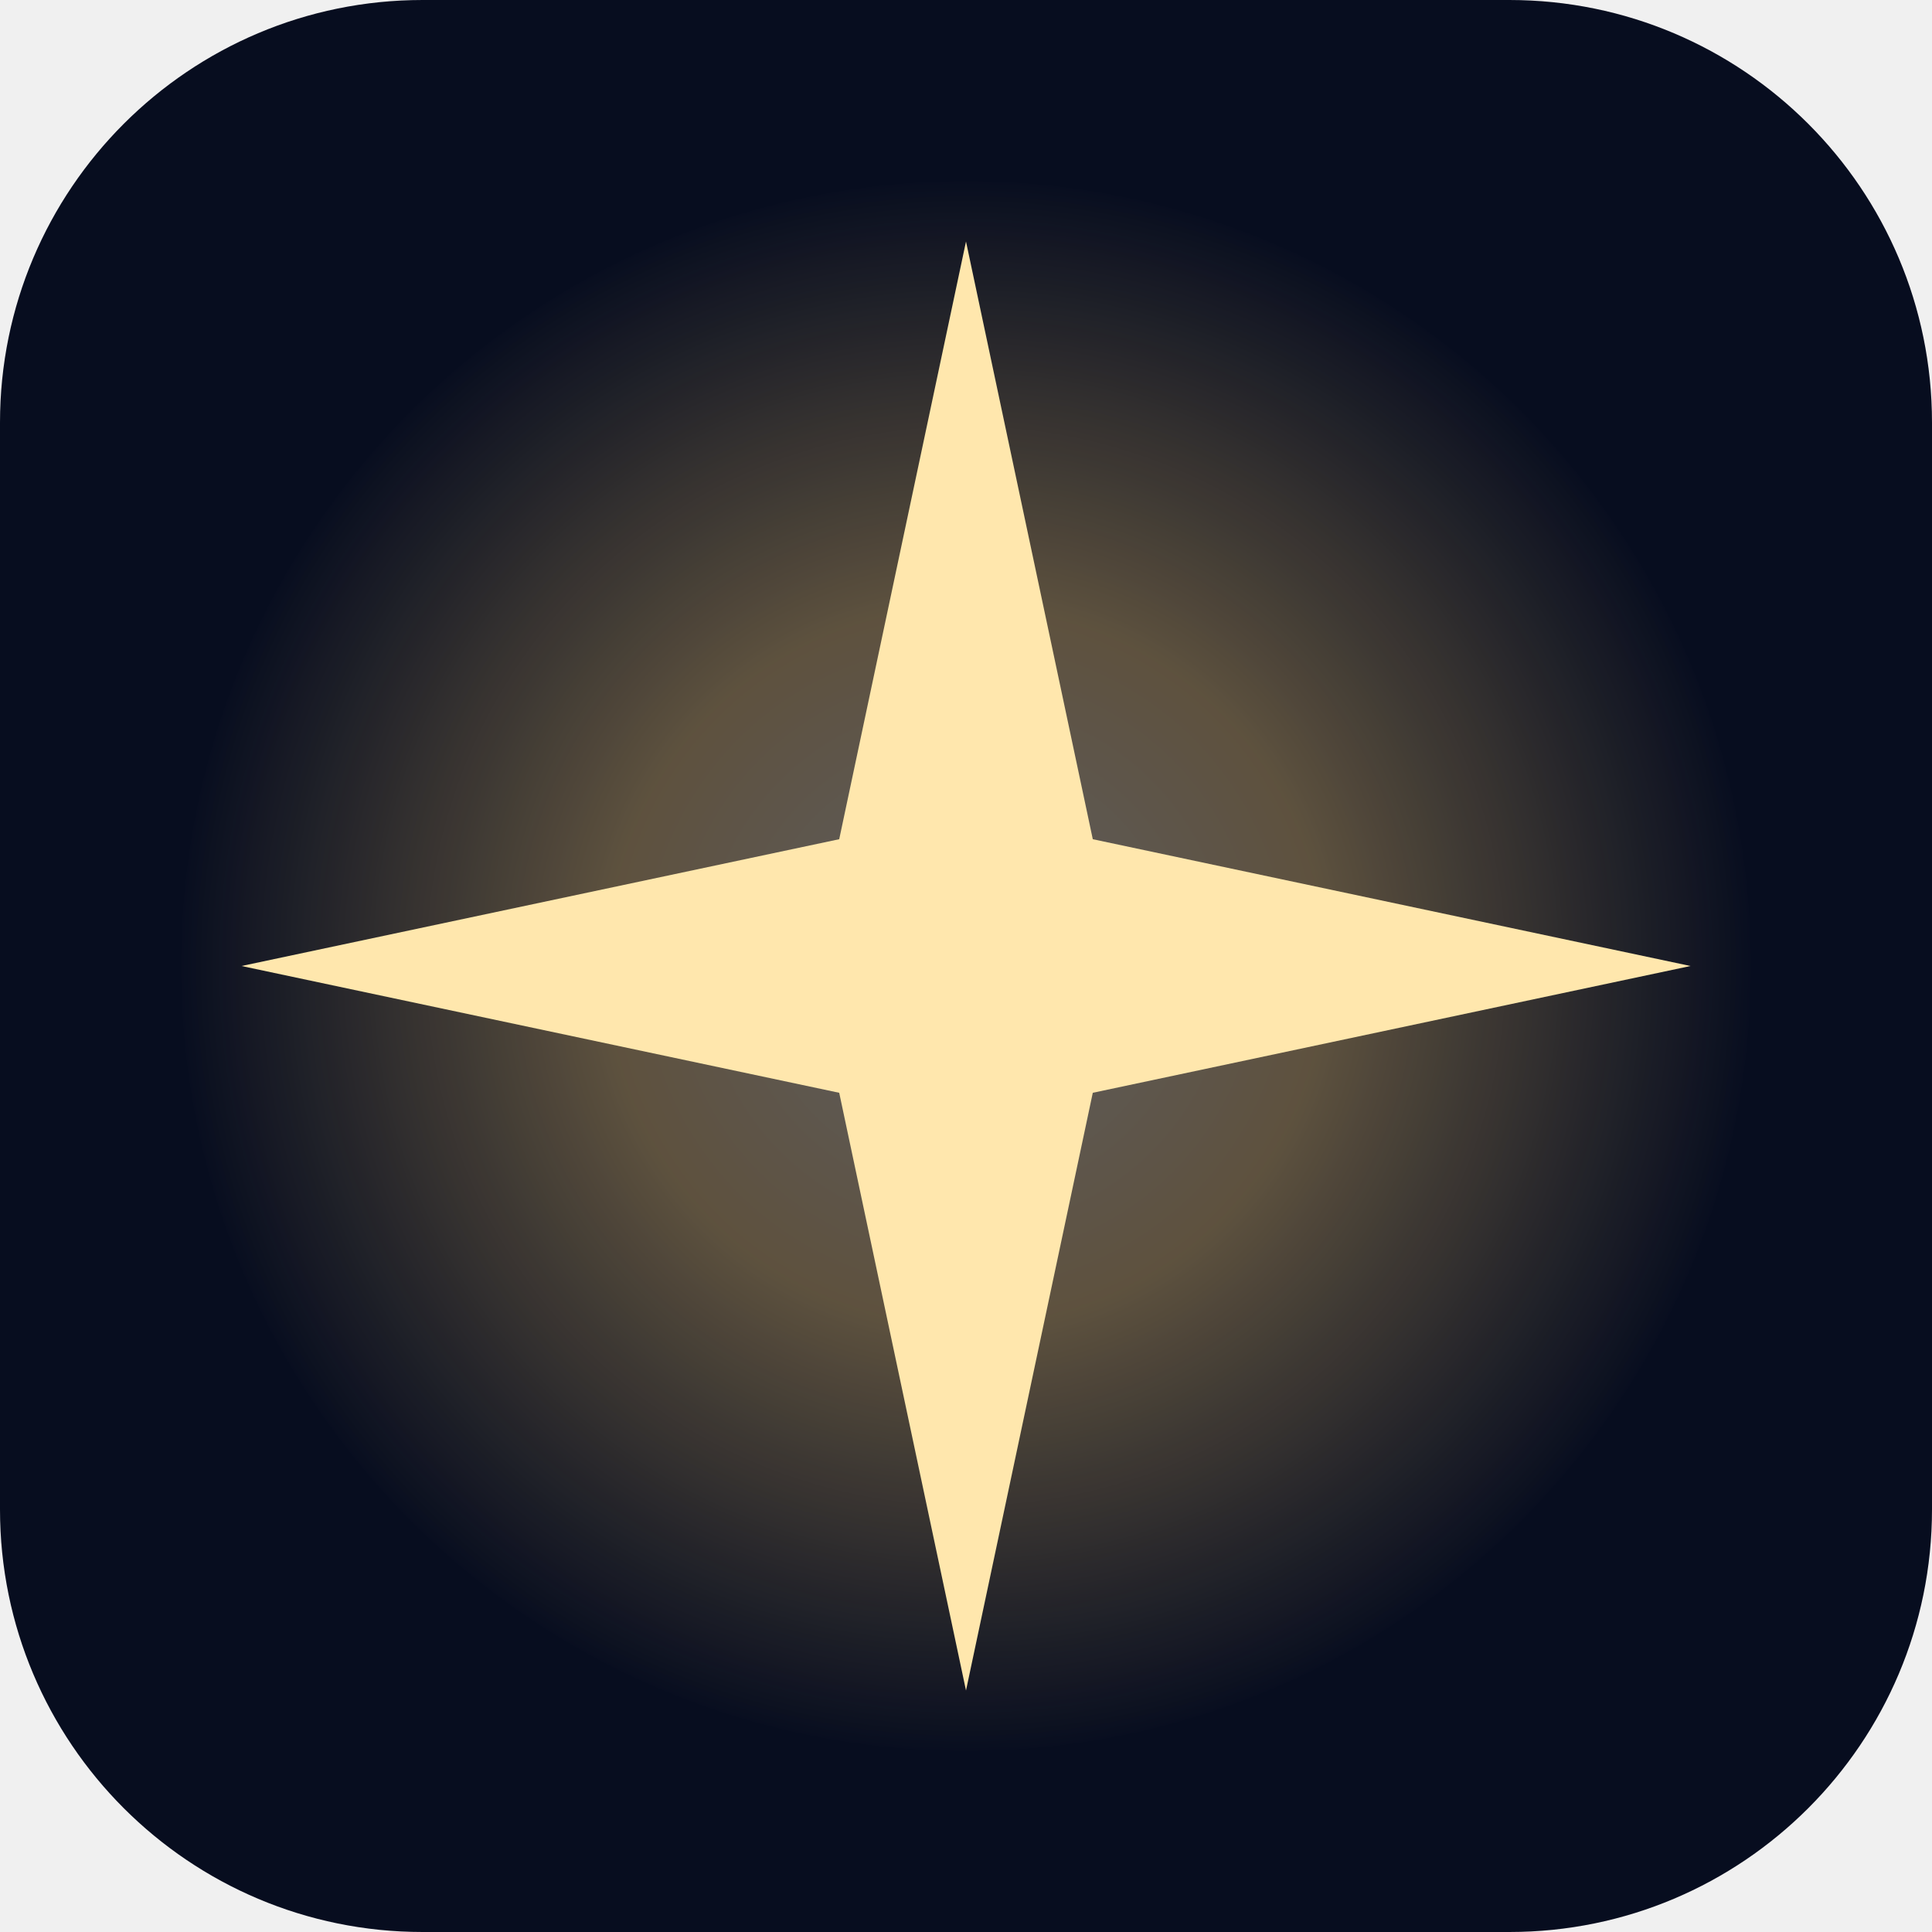
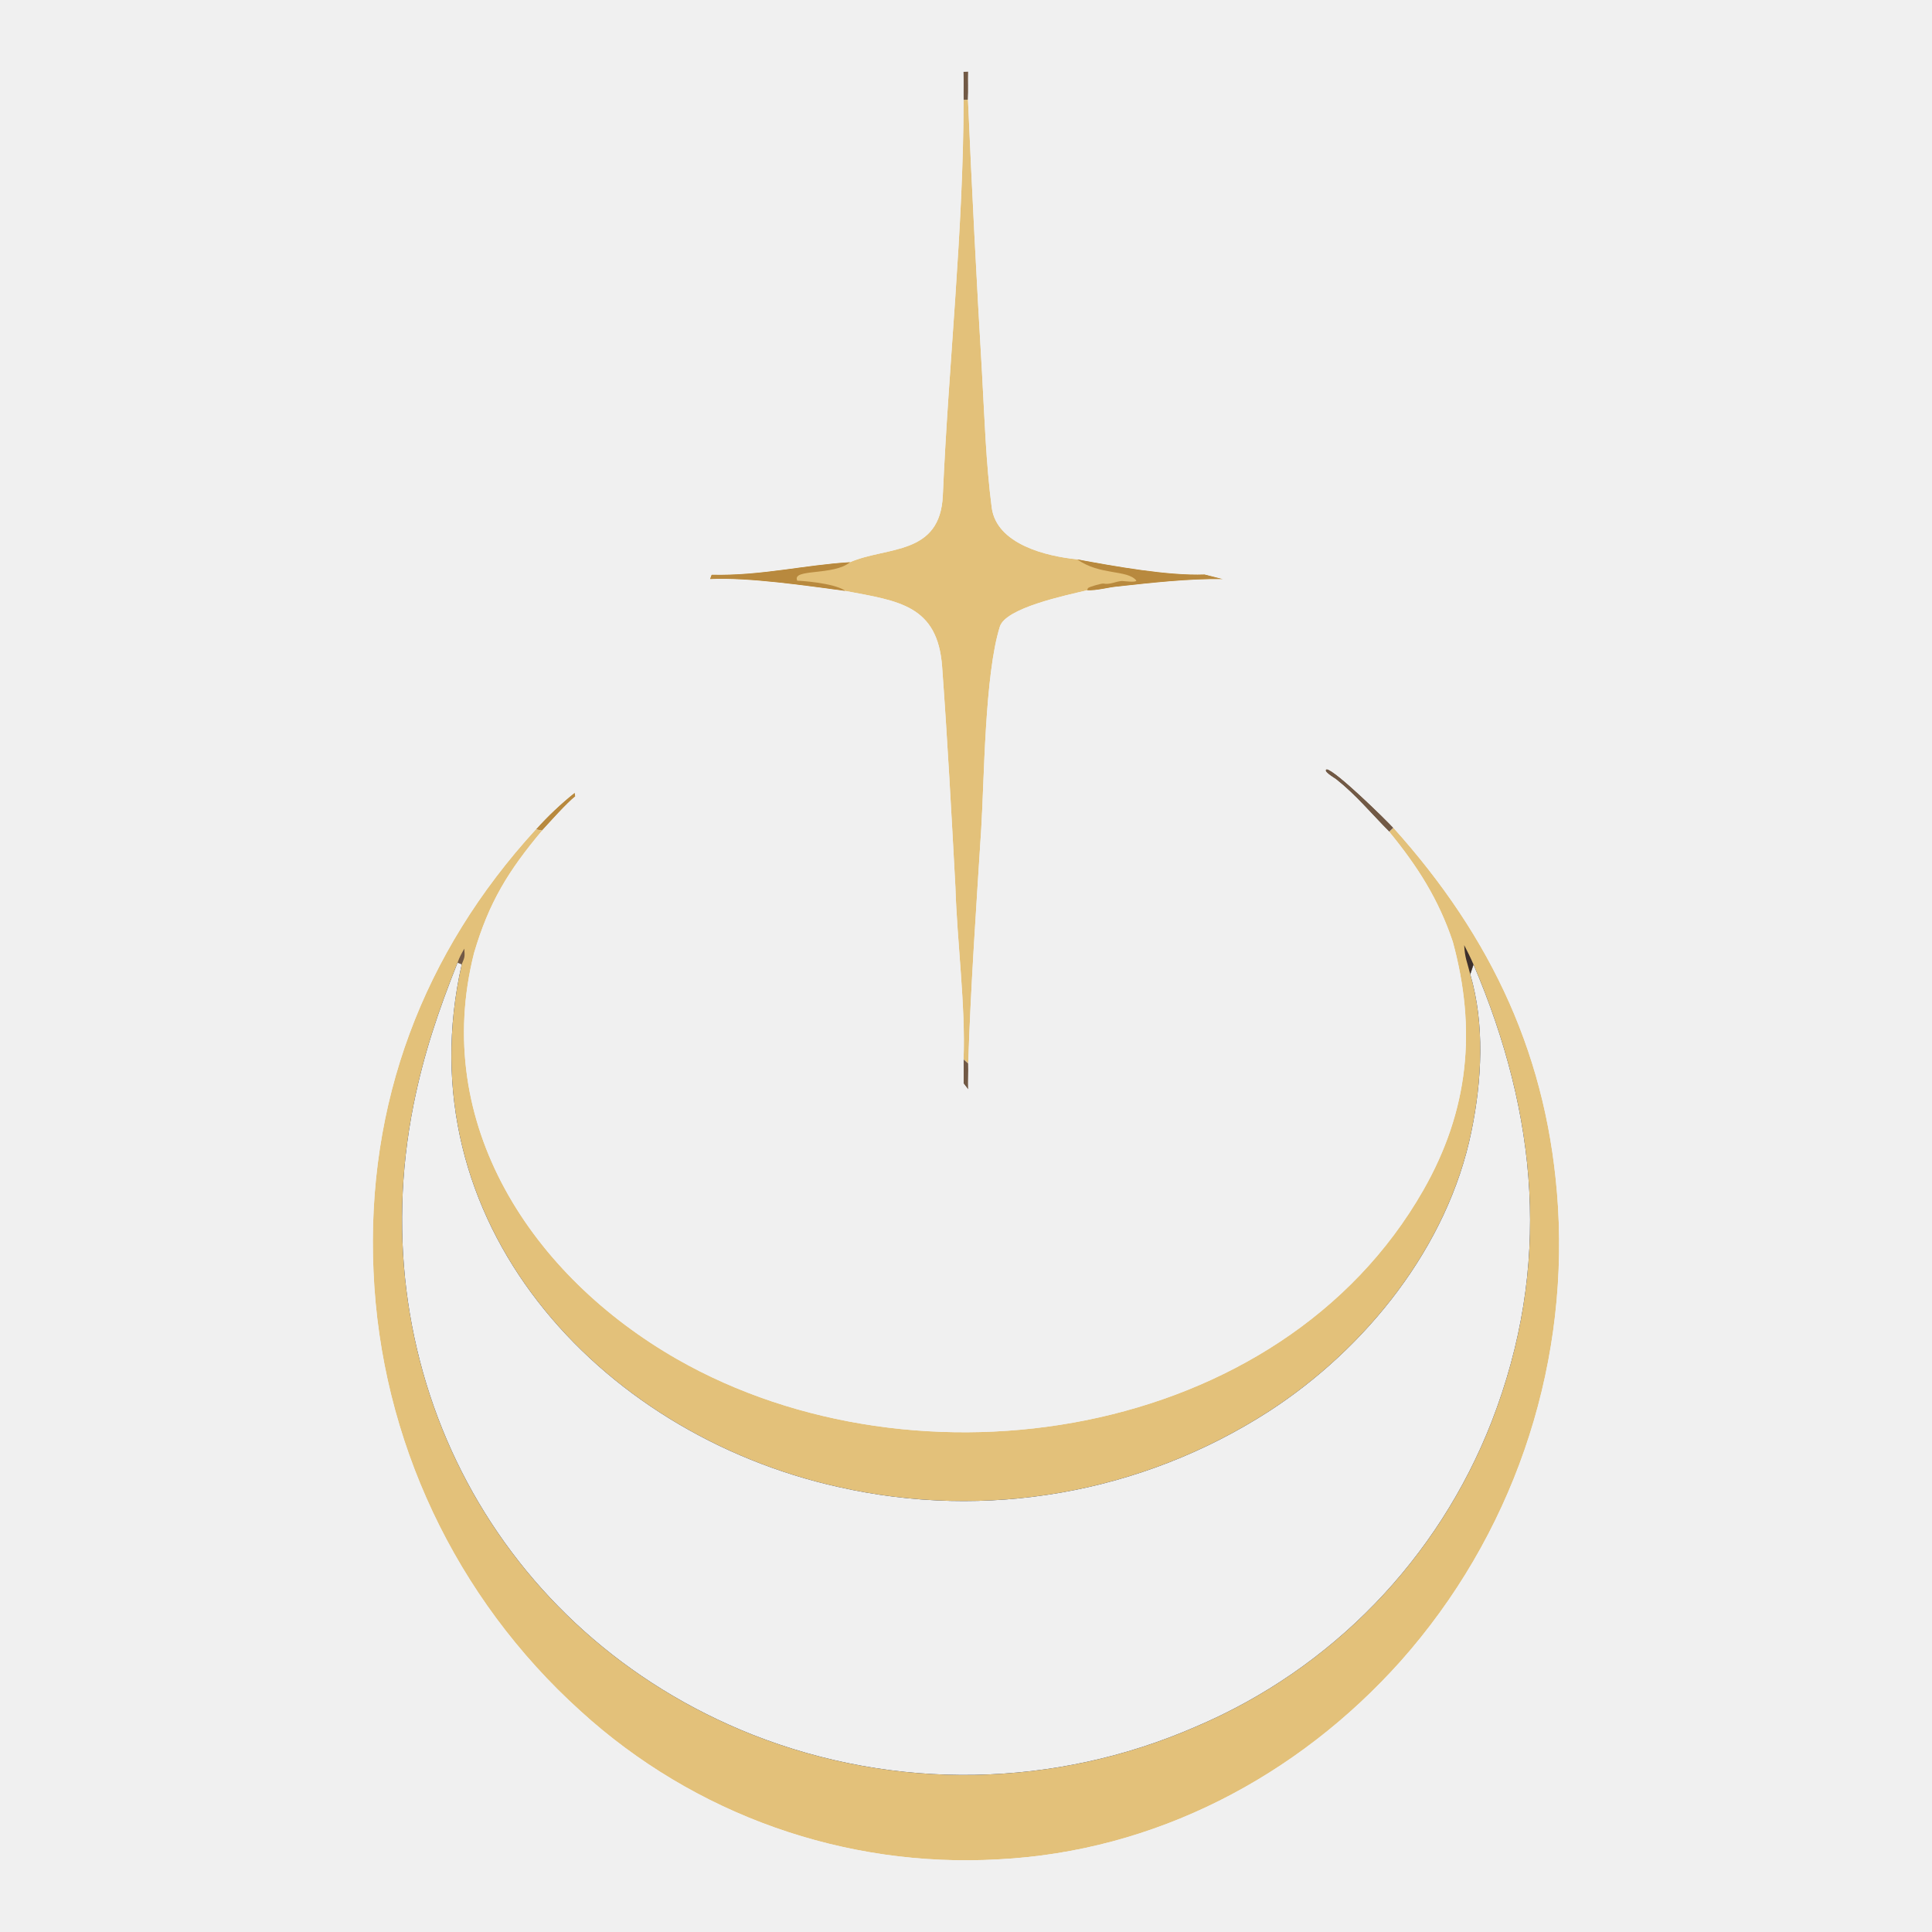
- <svg xmlns="http://www.w3.org/2000/svg" viewBox="0 0 64 64">
-   <rect width="64" height="64" rx="14" fill="#070d1f" />
+ <svg xmlns="http://www.w3.org/2000/svg" viewBox="609.2 600.3 829.7 829.7">
  <defs>
-     <radialGradient id="g">
-       <stop offset="0" stop-color="#fff6dc" />
-       <stop offset=".45" stop-color="#ffd27a" />
-       <stop offset="1" stop-color="#ffd27a" stop-opacity="0" />
-     </radialGradient>
+     <mask id="m" maskUnits="userSpaceOnUse" x="609.2" y="600.3" width="829.7" height="829.7">
+       <rect x="609.2" y="600.3" width="829.7" height="829.7" fill="black" />
+       <path d="M1207.6 955.8C1250 1003 1274.4 1054.8 1278.3 1118.8C1282.5 1190.1 1258.2 1260.2 1210.8 1313.6C1166.3 1363.4 1105.1 1395.4 1038 1398.8C972 1402.6 907.3 1379.6 858.5 1335.1C804.8 1286.6 772.7 1218.6 769.6 1146.3C766.4 1074.2 790.8 1009.5 839.3 956.5L842 957C827.4 974.4 819.2 987.8 812.8 1009.5C794.2 1082.9 837.6 1148.3 900 1184C1002.9 1242.8 1158.9 1219.2 1220.4 1111.5C1240 1077.2 1243.4 1042.5 1233.1 1004.7C1226.9 986.3 1218 972.4 1205.8 957.5L1207.6 955.8Z" fill="white" />
+       <path d="M805.7 1013.7L807.5 1014.4C782.6 1124.5 865.8 1215.9 969.3 1238.9C1032.7 1253.3 1099.3 1241.7 1154 1206.5C1195.9 1179.4 1231 1135.6 1241.1 1086.2C1245.6 1064.4 1246.9 1040.2 1240.6 1018.7L1242 1014.5C1269.6 1079.2 1275.7 1144 1249.8 1210.8C1226.8 1269.8 1181.1 1317 1122.8 1341.8C1062.3 1368.2 993.7 1369.5 932.2 1345.2C822.8 1301.7 763.8 1190 786.8 1074.7C791.2 1052.8 797.5 1034.3 805.7 1013.7Z" fill="black" />
+       <path d="M1238 1006.2C1239.5 1009.1 1240.7 1011.5 1242 1014.5L1240.6 1018.7C1239.2 1013.1 1238.3 1011.8 1238 1006.2Z" fill="white" />
+       <path d="M808.6 1007.7C808.8 1011.2 808.9 1011.1 807.5 1014.4L805.7 1013.7C806.6 1011.2 807.3 1010 808.6 1007.7Z" fill="white" />
+       <path d="M1024.9 643.1C1026.6 682 1028.6 721 1030.9 759.9C1032 779.4 1032.6 799 1035.1 818.3C1037.2 834 1058.5 839.2 1071.8 840.5C1087.5 843.4 1110.7 847.6 1126.5 847L1134.4 849C1119.5 848.8 1103.8 850.6 1089 852.2C1084.9 852.6 1080.2 854 1076.1 853.8C1066.4 856.1 1041.1 861.4 1038.6 869.4C1032.1 889.9 1031.9 935.1 1030.6 956.1C1028.4 990.9 1026.1 1023.6 1025 1057L1023 1055.2C1023.9 1032.4 1020.2 1004.6 1019.5 981.2C1017.8 949.7 1016.1 918.2 1013.8 886.7C1011.9 860.1 995 858.4 972.3 854.1C955.6 851.9 930.9 848.2 914.1 849L914.8 847.1C936 847.6 954.4 842.9 974.3 841.7C990.1 834.9 1013 839 1014.1 813C1016.5 757.5 1023 698.6 1023 643.2L1024.9 643.1Z" fill="white" />
+       <path d="M1071.8 840.5C1087.5 843.4 1110.7 847.6 1126.5 847L1134.4 849C1119.5 848.8 1103.8 850.6 1089 852.2C1084.9 852.6 1080.2 854 1076.1 853.8C1076.2 853.6 1076.3 853 1076.4 852.9C1076.8 852.3 1082.4 850.8 1083 850.9C1085.9 851.5 1088.2 850 1091 849.8C1091.7 849.8 1097.1 850.6 1097.2 849.6C1093.2 844.8 1081.5 847.5 1071.8 840.5Z" fill="white" />
+       <path d="M914.8 847.1C936 847.6 954.4 842.9 974.3 841.7C967.3 847.7 949 844.3 951.6 849.7C951.6 849.6 967.5 850.5 972.3 854.1C955.6 851.9 930.9 848.2 914.1 849L914.8 847.1Z" fill="white" />
+       <path d="M1205.8 957.5C1198.2 949.9 1191.5 941.7 1183 935C1182.1 934.3 1176.8 931.3 1179 930.6C1183 931.3 1204.3 952.2 1207.6 955.8L1205.8 957.5Z" fill="white" />
+       <path d="M839.3 956.5C844.4 950.8 850 945.5 856 940.7L856.3 942.3C852.7 945.1 845.3 953.4 842 957L839.3 956.5Z" fill="white" />
+       <path d="M1025 631C1024.9 635.1 1025.1 638.9 1024.9 643.1L1023 643.2C1022.9 639.1 1023.1 635.2 1022.9 631.1L1025 631Z" fill="white" />
+       <path d="M1023 1055.2L1025 1057C1025.1 1060.8 1024.9 1064.3 1025 1068.2L1023 1065.6C1023.1 1062.1 1023 1058.7 1023 1055.2Z" fill="white" />
+     </mask>
  </defs>
-   <circle cx="32" cy="32" r="26" fill="url(#g)" opacity=".35" />
-   <path d="M32 8l4.2 19.8L56 32l-19.8 4.2L32 56l-4.2-19.8L8 32l19.8-4.2z" fill="#ffe7ad" />
+   <g mask="url(#m)">
+     <path d="M1207.6 955.8C1250 1003 1274.4 1054.8 1278.3 1118.8C1282.5 1190.1 1258.2 1260.2 1210.8 1313.6C1166.3 1363.4 1105.1 1395.4 1038 1398.8C972 1402.6 907.3 1379.6 858.5 1335.1C804.8 1286.6 772.7 1218.6 769.6 1146.3C766.4 1074.2 790.8 1009.5 839.3 956.5L842 957C827.4 974.4 819.2 987.8 812.8 1009.5C794.2 1082.9 837.6 1148.3 900 1184C1002.9 1242.8 1158.9 1219.2 1220.4 1111.5C1240 1077.2 1243.4 1042.5 1233.1 1004.7C1226.9 986.3 1218 972.4 1205.8 957.5L1207.6 955.8Z" fill="#e3c17a" />
+     <path d="M805.7 1013.7L807.5 1014.4C782.6 1124.5 865.8 1215.9 969.3 1238.9C1032.7 1253.3 1099.3 1241.7 1154 1206.5C1195.9 1179.4 1231 1135.6 1241.1 1086.2C1245.6 1064.4 1246.9 1040.2 1240.6 1018.7L1242 1014.5C1269.6 1079.2 1275.7 1144 1249.8 1210.8C1226.8 1269.8 1181.1 1317 1122.8 1341.8C1062.3 1368.2 993.7 1369.5 932.2 1345.2C822.8 1301.7 763.8 1190 786.8 1074.7C791.2 1052.8 797.5 1034.3 805.7 1013.7Z" fill="#000" />
+     <path d="M1238 1006.2C1239.5 1009.1 1240.7 1011.5 1242 1014.5L1240.6 1018.7C1239.2 1013.1 1238.3 1011.8 1238 1006.2Z" fill="#3c2f2c" />
+     <path d="M808.6 1007.7C808.8 1011.2 808.9 1011.1 807.5 1014.4L805.7 1013.7C806.6 1011.2 807.3 1010 808.6 1007.7Z" fill="#715945" />
+     <path d="M1024.9 643.1C1026.6 682 1028.6 721 1030.9 759.9C1032 779.4 1032.6 799 1035.1 818.3C1037.2 834 1058.5 839.2 1071.8 840.5C1087.5 843.4 1110.7 847.6 1126.5 847L1134.4 849C1119.5 848.8 1103.8 850.6 1089 852.2C1084.9 852.6 1080.2 854 1076.1 853.8C1066.4 856.1 1041.1 861.4 1038.6 869.4C1032.1 889.9 1031.9 935.1 1030.6 956.1C1028.4 990.9 1026.1 1023.6 1025 1057L1023 1055.2C1023.9 1032.4 1020.2 1004.6 1019.5 981.2C1017.8 949.7 1016.1 918.2 1013.8 886.7C1011.9 860.1 995 858.4 972.3 854.1C955.6 851.9 930.9 848.2 914.1 849L914.8 847.1C936 847.6 954.4 842.9 974.3 841.7C990.1 834.9 1013 839 1014.1 813C1016.5 757.5 1023 698.6 1023 643.2L1024.9 643.1Z" fill="#e3c17a" />
+     <path d="M1071.8 840.5C1087.5 843.4 1110.7 847.6 1126.5 847L1134.4 849C1119.5 848.8 1103.8 850.6 1089 852.2C1084.9 852.6 1080.2 854 1076.1 853.8C1076.2 853.6 1076.3 853 1076.4 852.9C1076.8 852.3 1082.4 850.8 1083 850.9C1085.9 851.5 1088.2 850 1091 849.8C1091.7 849.8 1097.1 850.6 1097.2 849.6C1093.2 844.8 1081.5 847.5 1071.8 840.5Z" fill="#b8893e" />
+     <path d="M914.8 847.1C936 847.6 954.4 842.9 974.3 841.7C967.3 847.7 949 844.3 951.6 849.7C951.6 849.6 967.5 850.5 972.3 854.1C955.6 851.9 930.9 848.2 914.1 849L914.8 847.1Z" fill="#b8893e" />
+     <path d="M1205.8 957.5C1198.2 949.9 1191.5 941.7 1183 935C1182.1 934.3 1176.8 931.3 1179 930.6C1183 931.3 1204.3 952.2 1207.6 955.8L1205.8 957.5Z" fill="#715945" />
+     <path d="M839.3 956.5C844.4 950.8 850 945.5 856 940.7L856.3 942.3C852.7 945.1 845.3 953.4 842 957L839.3 956.5Z" fill="#b8893e" />
+     <path d="M1025 631C1024.9 635.1 1025.1 638.9 1024.9 643.1L1023 643.2C1022.9 639.1 1023.1 635.2 1022.9 631.1L1025 631Z" fill="#715945" />
+     <path d="M1023 1055.2L1025 1057C1025.1 1060.8 1024.9 1064.3 1025 1068.2L1023 1065.6C1023.1 1062.1 1023 1058.7 1023 1055.2Z" fill="#715945" />
+   </g>
</svg>
